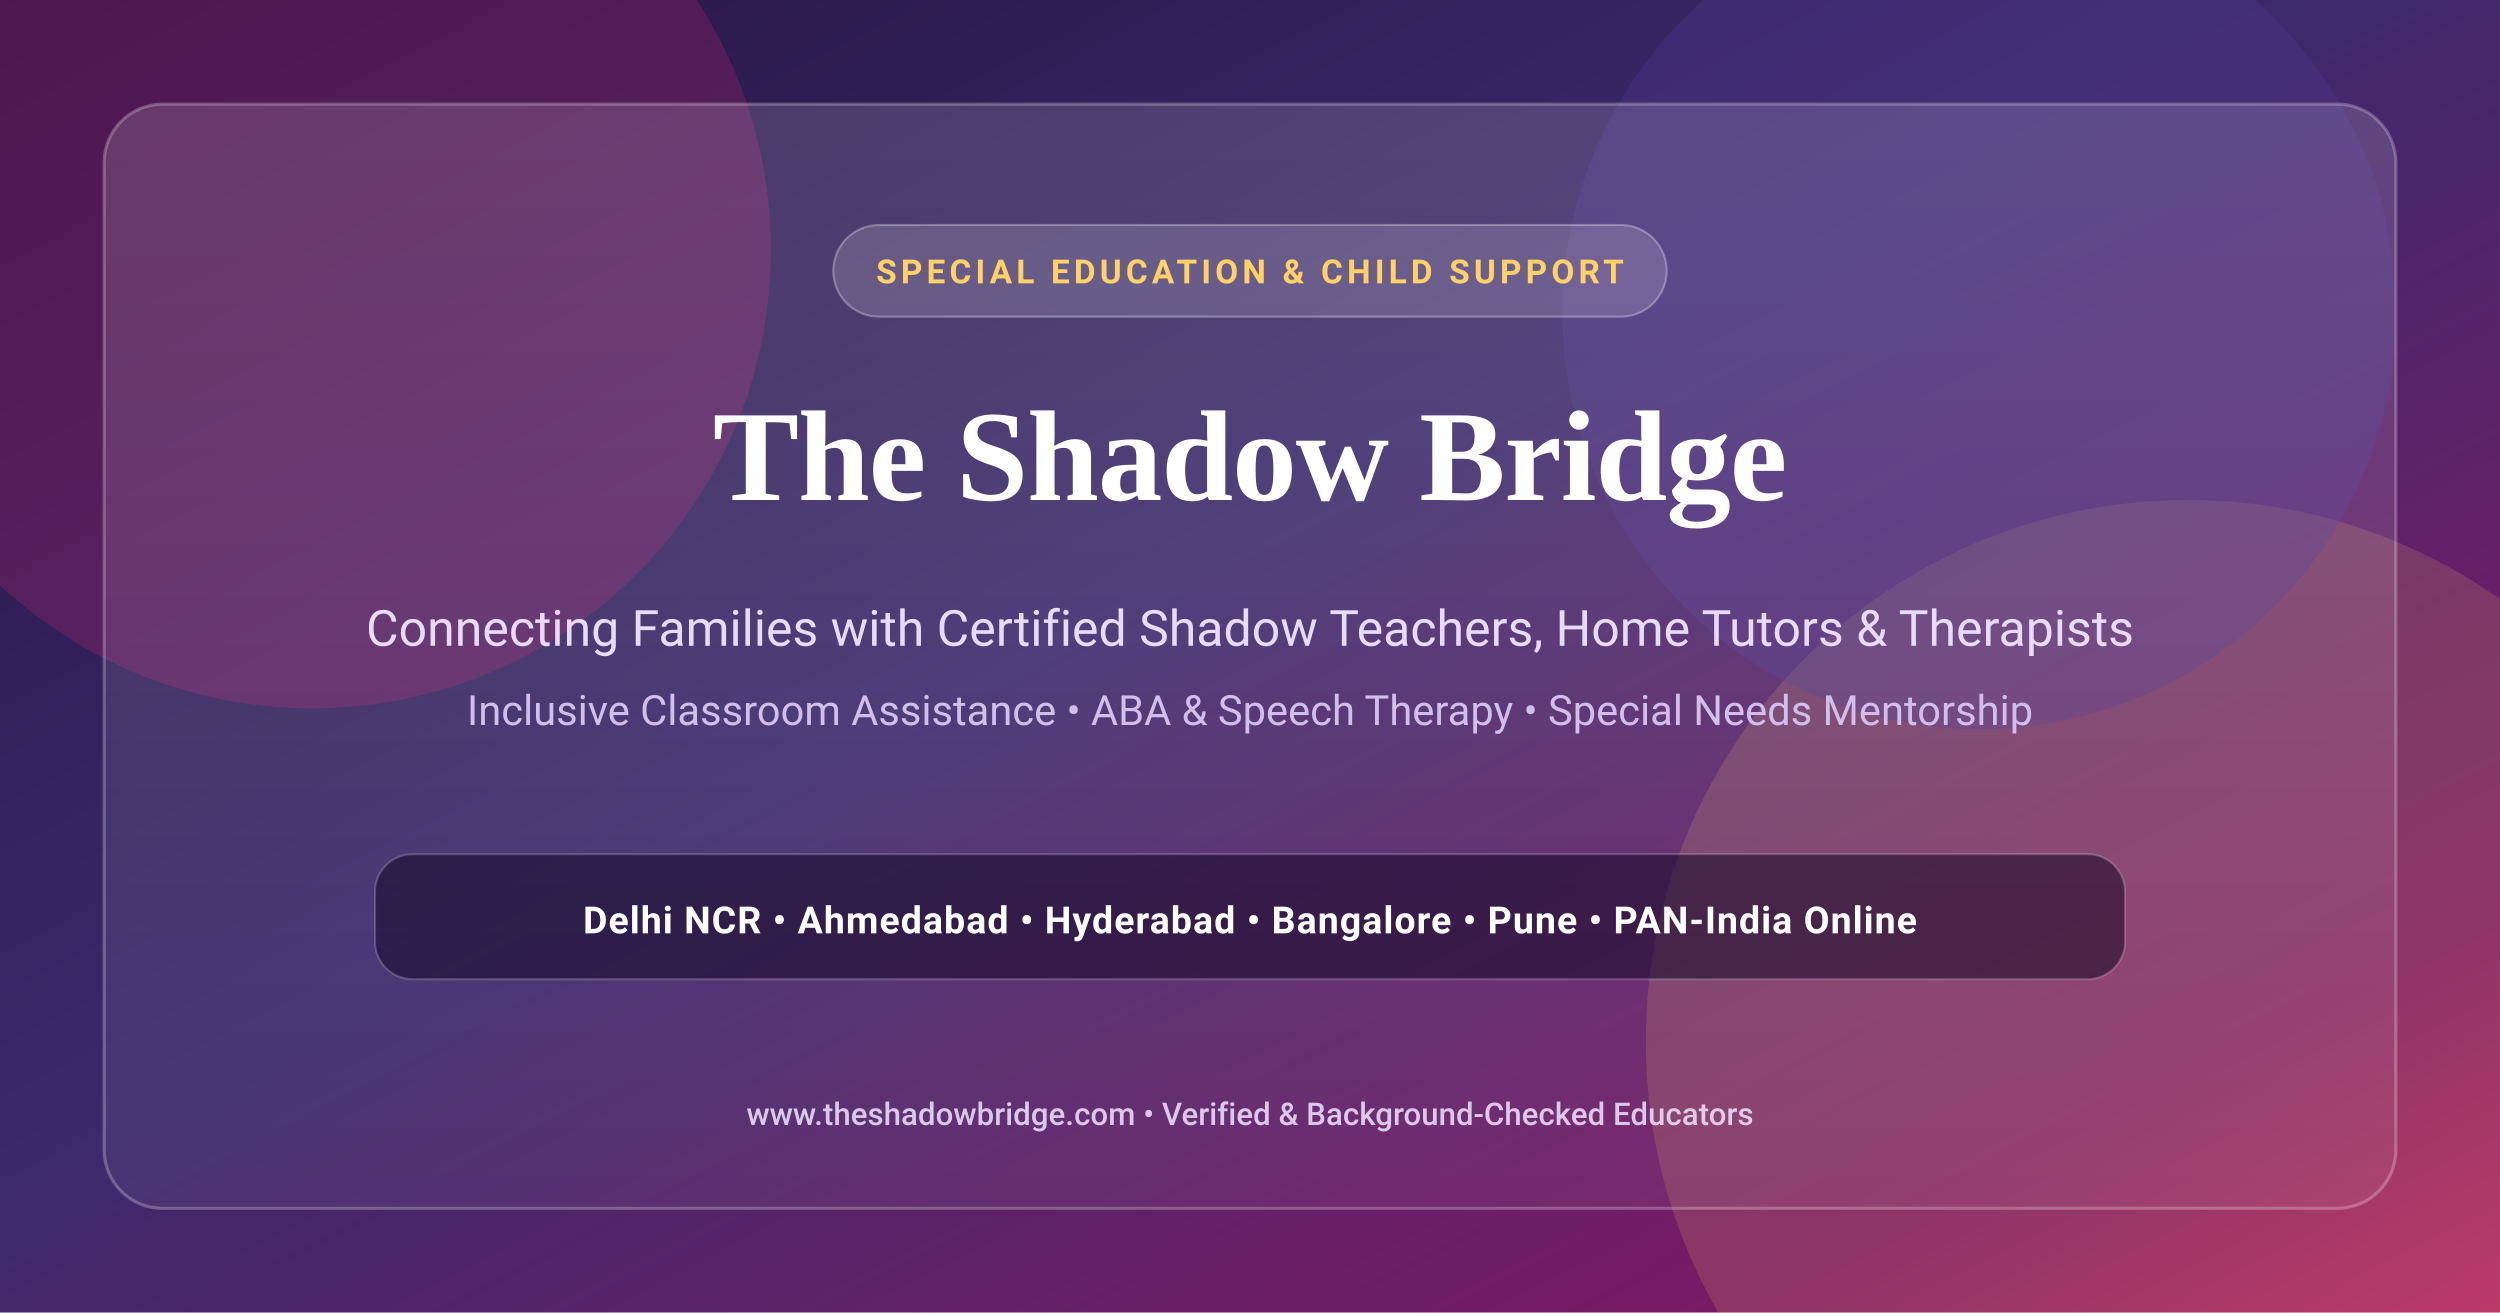
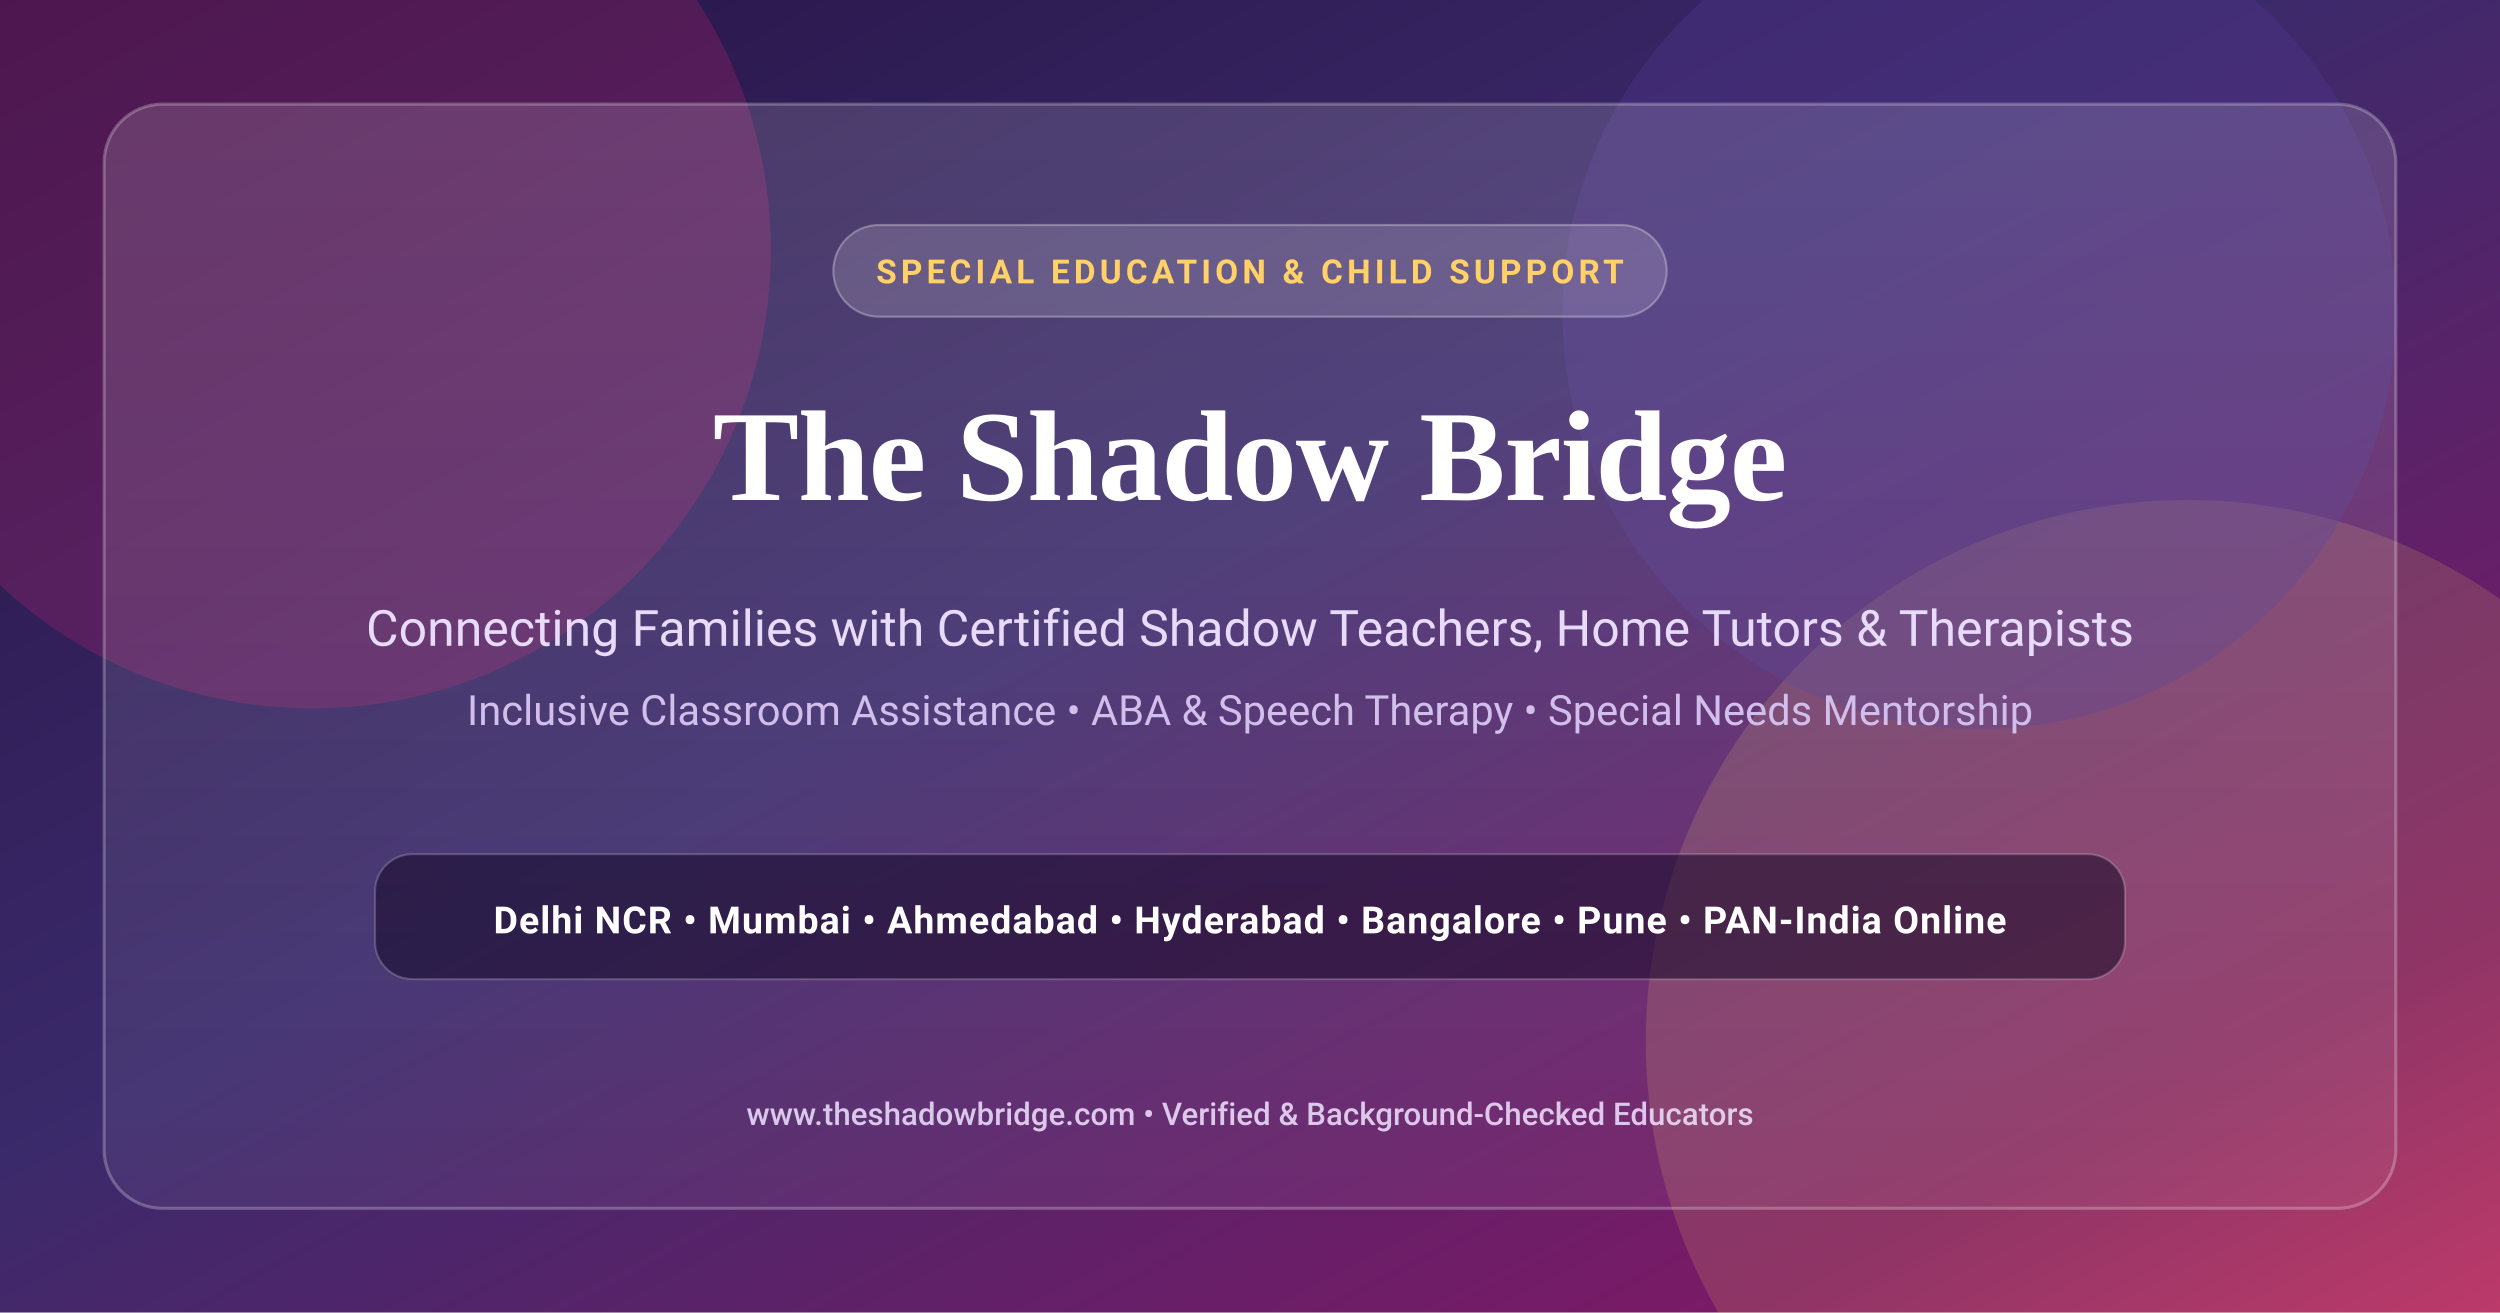
<svg xmlns="http://www.w3.org/2000/svg" width="1200" height="630" viewBox="0 0 1200 630">
  <defs>
    <linearGradient id="bgGrad" x1="0%" y1="0%" x2="100%" y2="100%">
      <stop offset="0%" stop-color="#241242" />
      <stop offset="45%" stop-color="#3B2A6B" />
      <stop offset="85%" stop-color="#7B1A66" />
      <stop offset="100%" stop-color="#B0206B" />
    </linearGradient>
    <linearGradient id="cardGrad" x1="0%" y1="0%" x2="0%" y2="100%">
      <stop offset="0%" stop-color="#ffffff" stop-opacity="0.14" />
      <stop offset="100%" stop-color="#ffffff" stop-opacity="0.05" />
    </linearGradient>
  </defs>
  <rect width="1200" height="630" fill="url(#bgGrad)" />
  <circle cx="150" cy="120" r="220" fill="#B0206B" opacity="0.3" />
  <circle cx="1050" cy="500" r="260" fill="#FFD166" opacity="0.15" />
  <circle cx="950" cy="150" r="200" fill="#4E348A" opacity="0.4" />
  <rect x="50" y="50" width="1100" height="530" rx="28" fill="url(#cardGrad)" stroke="#ffffff" stroke-opacity="0.25" stroke-width="1.5" />
  <g transform="translate(600, 130)">
    <rect x="-200" y="-22" width="400" height="44" rx="22" fill="#ffffff" fill-opacity="0.15" stroke="#ffffff" stroke-opacity="0.3" stroke-width="1" />
    <text x="0" y="6" text-anchor="middle" font-family="'Segoe UI', Roboto, Helvetica, Arial, sans-serif" font-size="16" font-weight="700" fill="#FFD166" letter-spacing="2">
      SPECIAL EDUCATION &amp; CHILD SUPPORT
    </text>
  </g>
  <text x="600" y="240" text-anchor="middle" font-family="'Georgia', 'Times New Roman', serif" font-size="62" font-weight="bold" fill="#ffffff" letter-spacing="-0.5">
    The Shadow Bridge
  </text>
  <text x="600" y="310" text-anchor="middle" font-family="'Segoe UI', Roboto, Helvetica, Arial, sans-serif" font-size="24" font-weight="400" fill="#E8DBF9">
    Connecting Families with Certified Shadow Teachers, Home Tutors &amp; Therapists
  </text>
  <text x="600" y="348" text-anchor="middle" font-family="'Segoe UI', Roboto, Helvetica, Arial, sans-serif" font-size="20" font-weight="400" fill="#D2BEEB">
    Inclusive Classroom Assistance • ABA &amp; Speech Therapy • Special Needs Mentorship
  </text>
  <g transform="translate(600, 440)">
    <rect x="-420" y="-30" width="840" height="60" rx="18" fill="#140827" fill-opacity="0.55" stroke="#ffffff" stroke-opacity="0.2" stroke-width="1" />
    <text x="0" y="8" text-anchor="middle" font-family="'Segoe UI', Roboto, Helvetica, Arial, sans-serif" font-size="18" font-weight="600" fill="#FFFFFF" letter-spacing="0.5">
-       Delhi NCR  •  Ahmedabad  •  Hyderabad  •  Bangalore  •  Pune  •  PAN-India Online
+       Delhi NCR  •  Mumbai  •  Ahmedabad  •  Hyderabad  •  Bangalore  •  Pune  •  PAN-India Online
    </text>
  </g>
  <text x="600" y="540" text-anchor="middle" font-family="'Segoe UI', Roboto, Helvetica, Arial, sans-serif" font-size="15" font-weight="500" fill="#F0E3FF" opacity="0.85">
    www.theshadowbridge.com  •  Verified &amp; Background-Checked Educators
  </text>
</svg>
